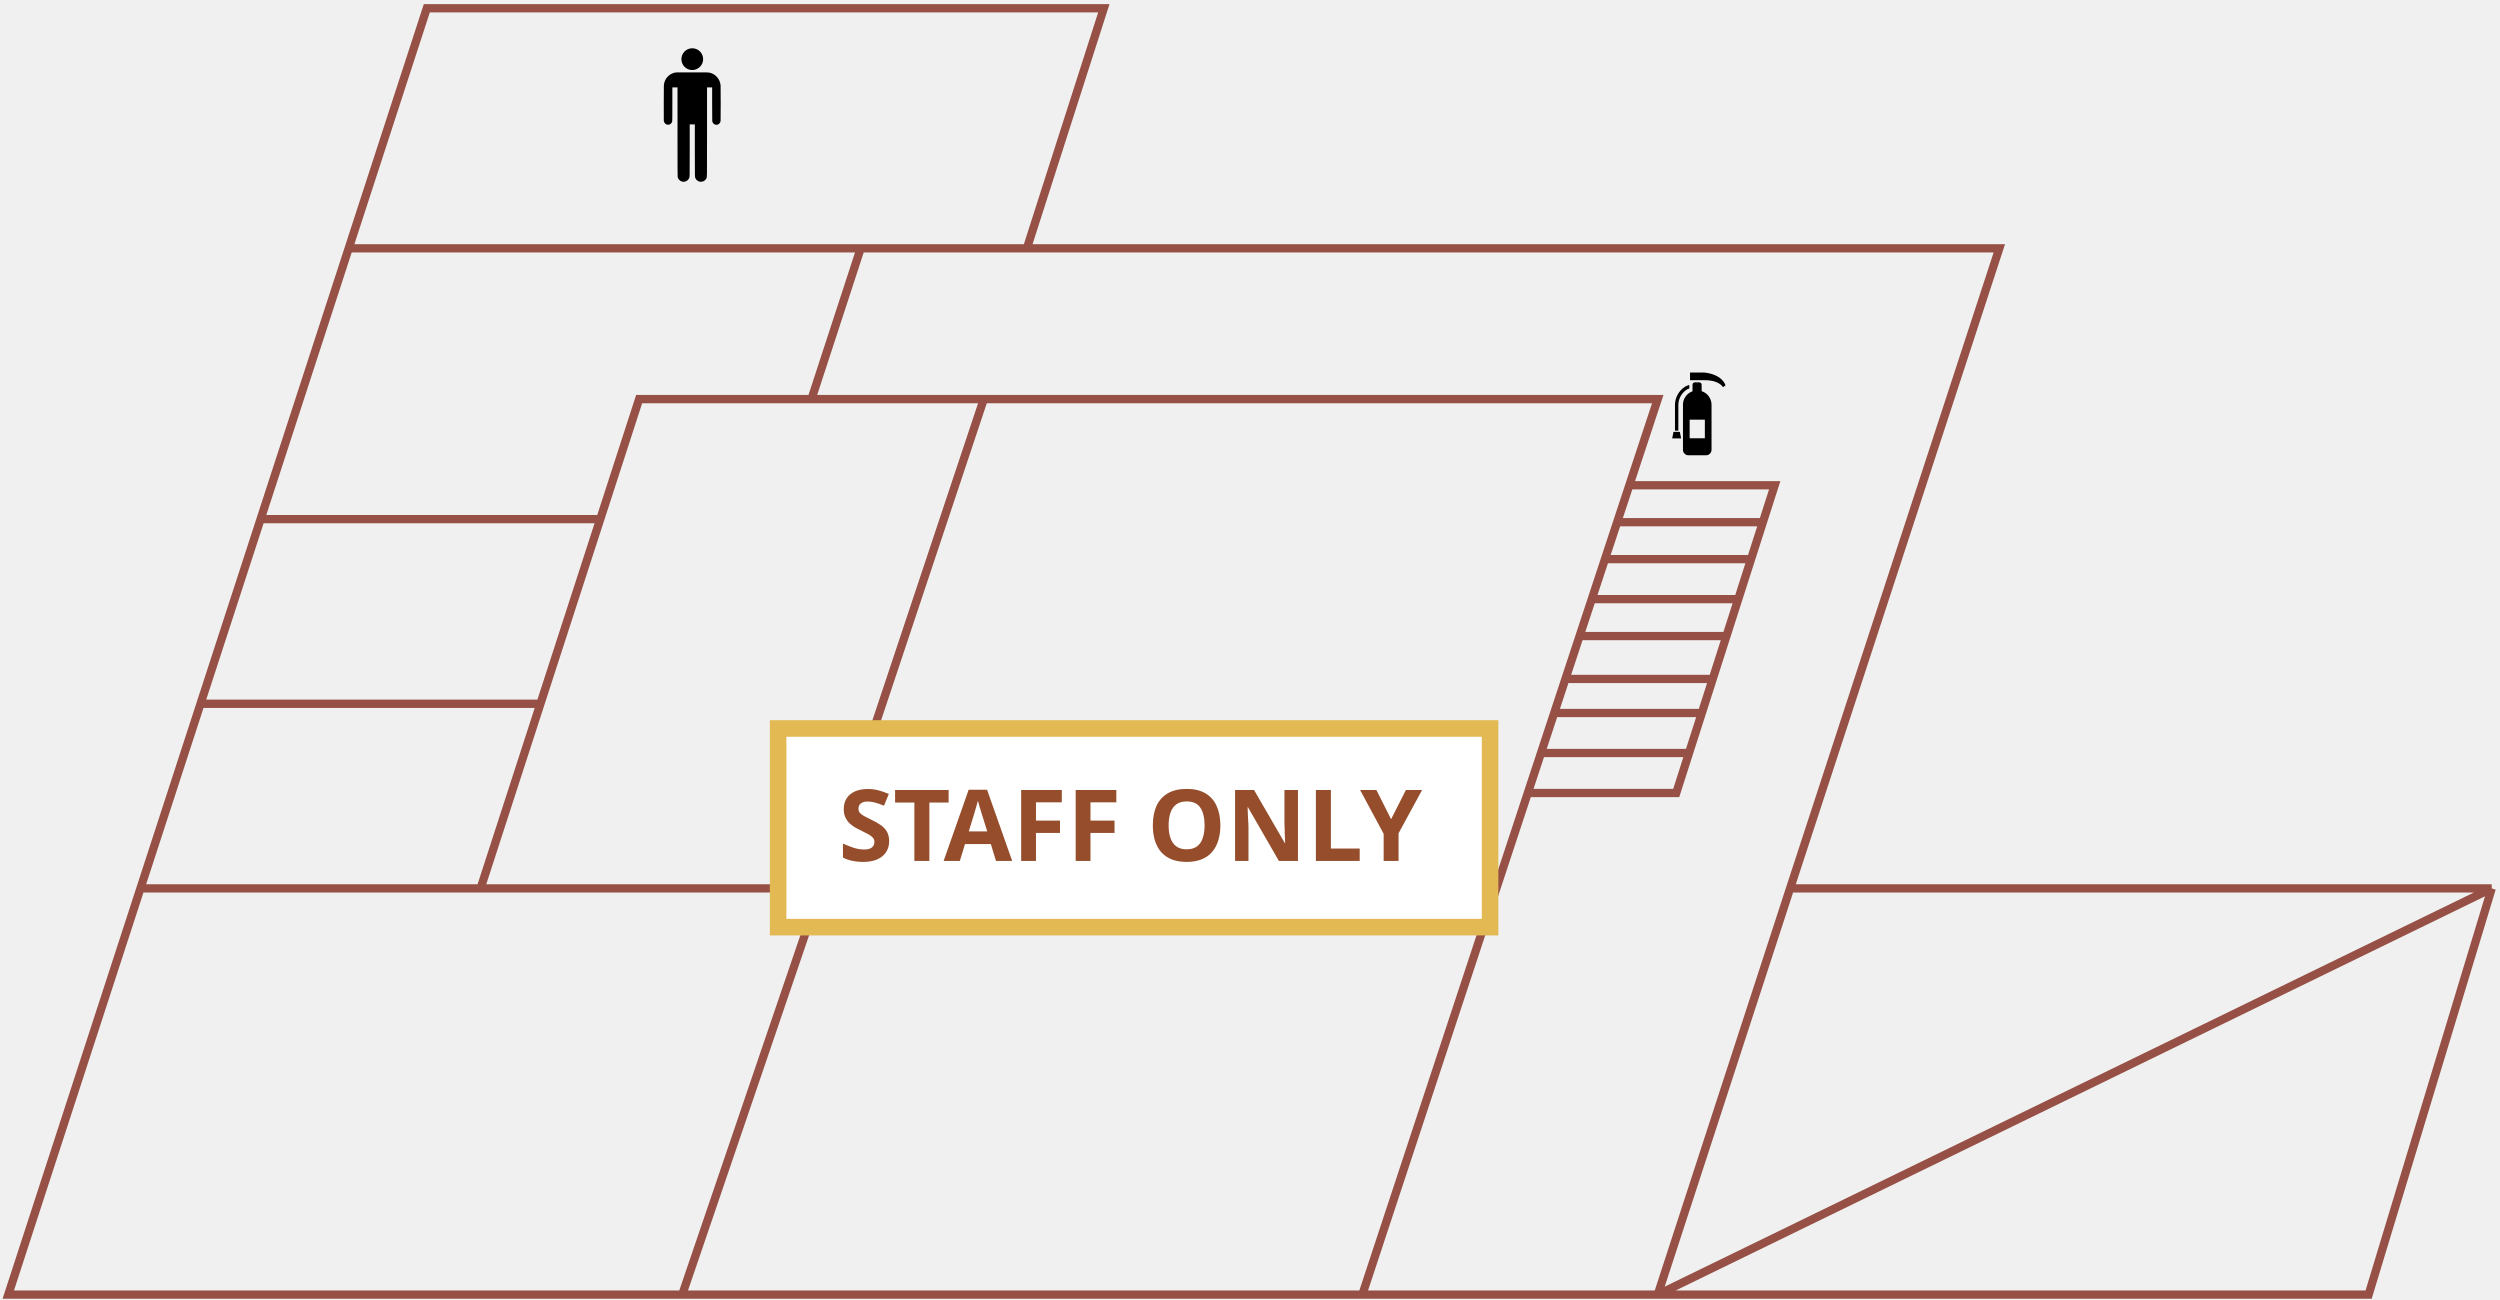
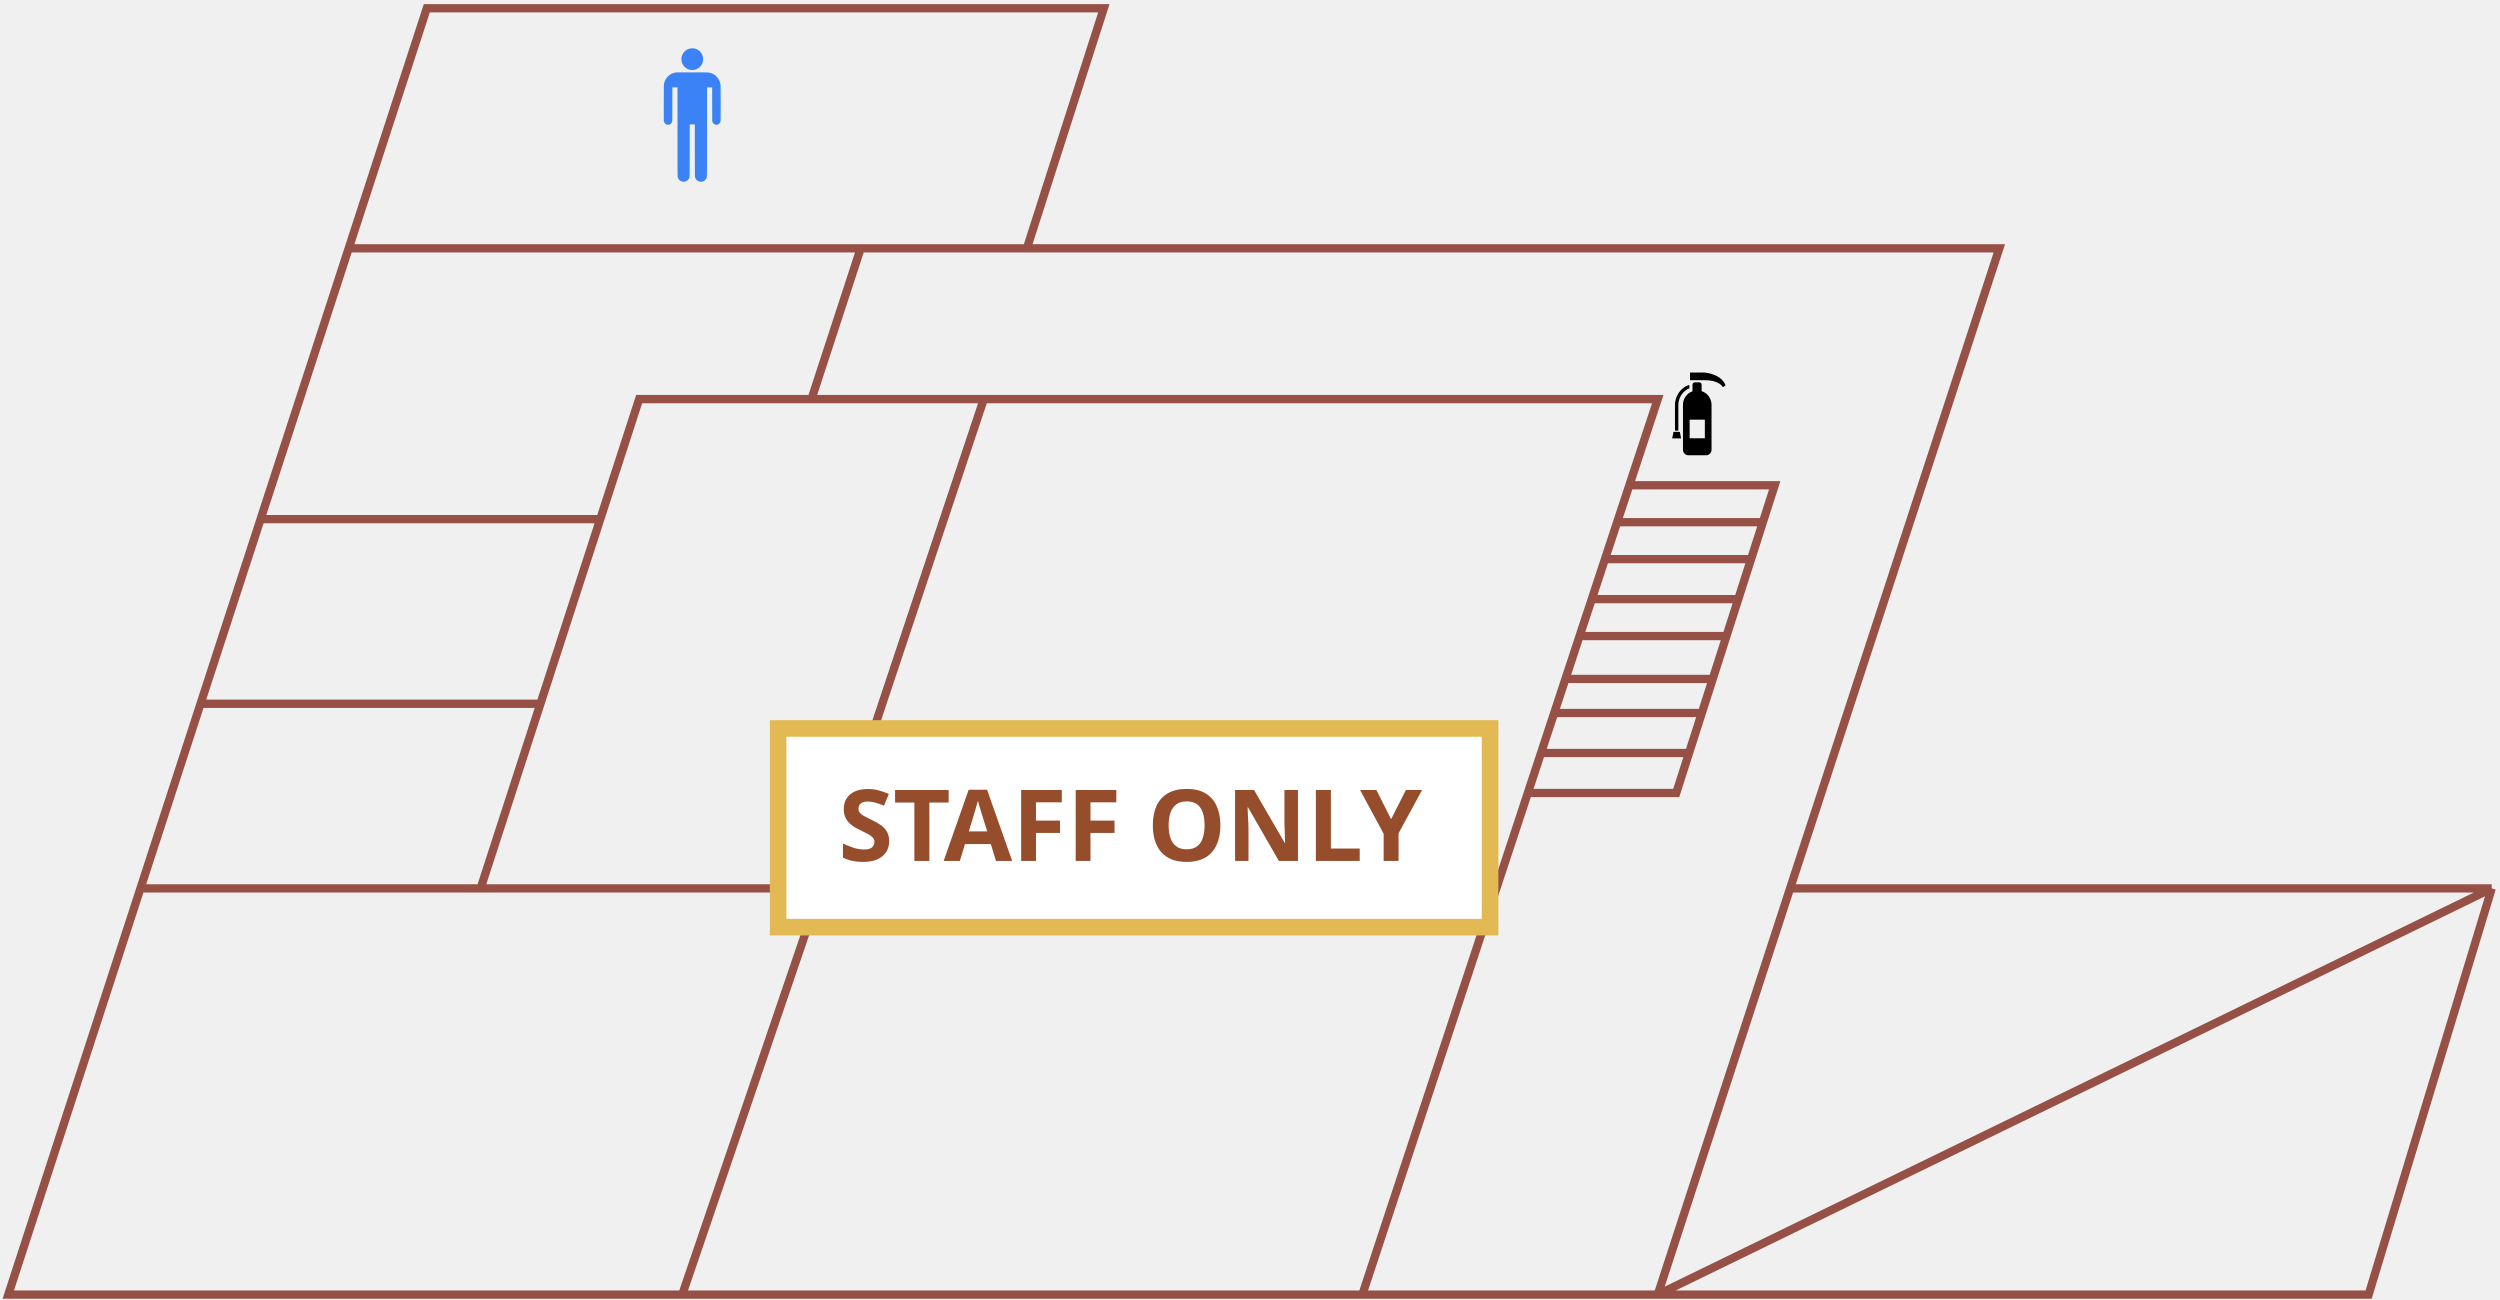
<svg xmlns="http://www.w3.org/2000/svg" width="302" height="157" viewBox="0 0 302 157" fill="none">
  <path d="M124.048 29.996L133.342 1H51.558L42.123 29.996M124.048 29.996H241.52L216.242 107.32M124.048 29.996H103.974M216.242 107.32H301M216.242 107.32L200.257 156.39M301 107.32L286.13 156.39H200.257M301 107.32L200.257 156.39M42.123 29.996H103.974M42.123 29.996L31.48 62.71M16.966 107.32L1 156.39H82.413M16.966 107.32H58.053M16.966 107.32L24.223 85.015M99.141 107.32L82.413 156.39M99.141 107.32H58.053M99.141 107.32L118.844 48.212M82.413 156.39H164.569M58.053 107.32L65.282 85.015M164.569 156.39H200.257M164.569 156.39L184.559 95.796M118.844 48.212H200.257L196.823 58.621M118.844 48.212H98.026M98.026 48.212H77.208L72.51 62.71M98.026 48.212L103.974 29.996M72.51 62.71H31.48M72.51 62.71L65.282 85.015M31.48 62.71L24.223 85.015M65.282 85.015H24.223M184.559 95.796H202.487L204.033 90.963M184.559 95.796L186.153 90.963M196.823 58.621H214.383L212.955 63.082M196.823 58.621L195.351 63.082M195.351 63.082H212.955M195.351 63.082L193.879 67.543M212.955 63.082L211.528 67.543M193.879 67.543H211.528M193.879 67.543L192.285 72.376M211.528 67.543L209.981 72.376M192.285 72.376H209.981M192.285 72.376L190.813 76.836M209.981 72.376L208.554 76.836M190.813 76.836H208.554M190.813 76.836L189.104 82.018M208.554 76.836L206.896 82.018M189.104 82.018H206.896M189.104 82.018L187.747 86.13M206.896 82.018L205.58 86.13M187.747 86.13H205.58M187.747 86.13L186.153 90.963M205.58 86.13L204.033 90.963M186.153 90.963H204.033" stroke="#965045" />
-   <path d="M83.409 5.85C83.113 5.904 82.874 6.033 82.67 6.248C82.173 6.772 82.197 7.605 82.724 8.1C83.055 8.414 83.523 8.53 83.974 8.413C84.111 8.377 84.328 8.265 84.449 8.168C84.859 7.839 85.033 7.29 84.887 6.784C84.767 6.369 84.456 6.043 84.054 5.905C83.848 5.835 83.606 5.815 83.409 5.85Z" fill="black" />
-   <path d="M81.731 8.743C81.515 8.758 81.326 8.811 81.124 8.912C80.594 9.176 80.248 9.693 80.194 10.296C80.183 10.402 80.181 11.094 80.183 12.534L80.187 14.619L80.215 14.701C80.267 14.852 80.369 14.97 80.504 15.031C80.555 15.056 80.587 15.06 80.704 15.06C80.831 15.06 80.849 15.058 80.918 15.024C81.061 14.953 81.165 14.816 81.204 14.648C81.217 14.597 81.221 14.139 81.221 12.569V10.556H81.533H81.844V15.919C81.844 20.59 81.847 21.296 81.863 21.373C81.934 21.71 82.237 21.957 82.582 21.959C82.682 21.959 82.835 21.919 82.931 21.868C83.045 21.807 83.177 21.671 83.235 21.555C83.323 21.374 83.318 21.62 83.318 18.156V15.029H83.627H83.936V18.162C83.937 21.614 83.931 21.376 84.018 21.55C84.101 21.719 84.244 21.845 84.437 21.918C84.51 21.946 84.54 21.951 84.673 21.951C84.805 21.951 84.835 21.946 84.908 21.918C85.101 21.845 85.245 21.719 85.327 21.553C85.416 21.371 85.41 21.853 85.41 15.919V10.556H85.719H86.027V12.557C86.027 13.94 86.031 14.582 86.041 14.633C86.074 14.811 86.175 14.951 86.327 15.025C86.416 15.07 86.429 15.073 86.536 15.072C86.622 15.072 86.667 15.064 86.718 15.045C86.897 14.973 87.016 14.811 87.048 14.593C87.064 14.473 87.064 10.524 87.048 10.329C86.98 9.561 86.448 8.941 85.719 8.777C85.638 8.759 85.543 8.75 85.391 8.747C85.007 8.738 81.854 8.734 81.731 8.743Z" fill="black" />
+   <path d="M83.409 5.85C83.113 5.904 82.874 6.033 82.67 6.248C82.173 6.772 82.197 7.605 82.724 8.1C83.055 8.414 83.523 8.53 83.974 8.413C84.111 8.377 84.328 8.265 84.449 8.168C84.859 7.839 85.033 7.29 84.887 6.784C84.767 6.369 84.456 6.043 84.054 5.905C83.848 5.835 83.606 5.815 83.409 5.85Z" fill="#3B82F6" />
+   <path d="M81.731 8.743C81.515 8.758 81.326 8.811 81.124 8.912C80.594 9.176 80.248 9.693 80.194 10.296C80.183 10.402 80.181 11.094 80.183 12.534L80.187 14.619L80.215 14.701C80.267 14.852 80.369 14.97 80.504 15.031C80.555 15.056 80.587 15.06 80.704 15.06C80.831 15.06 80.849 15.058 80.918 15.024C81.061 14.953 81.165 14.816 81.204 14.648C81.217 14.597 81.221 14.139 81.221 12.569V10.556H81.533H81.844V15.919C81.844 20.59 81.847 21.296 81.863 21.373C81.934 21.71 82.237 21.957 82.582 21.959C82.682 21.959 82.835 21.919 82.931 21.868C83.045 21.807 83.177 21.671 83.235 21.555C83.323 21.374 83.318 21.62 83.318 18.156V15.029H83.627H83.936V18.162C83.937 21.614 83.931 21.376 84.018 21.55C84.101 21.719 84.244 21.845 84.437 21.918C84.51 21.946 84.54 21.951 84.673 21.951C84.805 21.951 84.835 21.946 84.908 21.918C85.101 21.845 85.245 21.719 85.327 21.553C85.416 21.371 85.41 21.853 85.41 15.919V10.556H85.719H86.027V12.557C86.027 13.94 86.031 14.582 86.041 14.633C86.074 14.811 86.175 14.951 86.327 15.025C86.416 15.07 86.429 15.073 86.536 15.072C86.622 15.072 86.667 15.064 86.718 15.045C86.897 14.973 87.016 14.811 87.048 14.593C87.064 14.473 87.064 10.524 87.048 10.329C86.98 9.561 86.448 8.941 85.719 8.777C85.638 8.759 85.543 8.75 85.391 8.747C85.007 8.738 81.854 8.734 81.731 8.743Z" fill="#3B82F6" />
  <rect x="94" y="88" width="86" height="24" fill="white" stroke="#E2B953" stroke-width="2" />
  <path d="M107.409 101.624C107.409 102.128 107.285 102.568 107.037 102.944C106.789 103.32 106.429 103.612 105.957 103.82C105.493 104.02 104.925 104.12 104.253 104.12C103.957 104.12 103.665 104.1 103.377 104.06C103.097 104.02 102.825 103.964 102.561 103.892C102.305 103.812 102.061 103.716 101.829 103.604V101.912C102.237 102.088 102.657 102.252 103.089 102.404C103.529 102.548 103.965 102.62 104.397 102.62C104.693 102.62 104.929 102.58 105.105 102.5C105.289 102.42 105.421 102.312 105.501 102.176C105.589 102.04 105.633 101.884 105.633 101.708C105.633 101.492 105.557 101.308 105.405 101.156C105.261 101.004 105.065 100.864 104.817 100.736C104.569 100.6 104.285 100.456 103.965 100.304C103.765 100.208 103.549 100.096 103.317 99.968C103.085 99.832 102.861 99.668 102.645 99.476C102.437 99.276 102.265 99.036 102.129 98.756C101.993 98.476 101.925 98.14 101.925 97.748C101.925 97.236 102.041 96.8 102.273 96.44C102.513 96.072 102.849 95.792 103.281 95.6C103.721 95.408 104.237 95.312 104.829 95.312C105.277 95.312 105.701 95.364 106.101 95.468C106.509 95.572 106.933 95.72 107.373 95.912L106.785 97.328C106.393 97.168 106.041 97.044 105.729 96.956C105.417 96.868 105.097 96.824 104.769 96.824C104.545 96.824 104.353 96.86 104.193 96.932C104.033 97.004 103.909 97.104 103.821 97.232C103.741 97.36 103.701 97.512 103.701 97.688C103.701 97.888 103.761 98.06 103.881 98.204C104.001 98.34 104.181 98.472 104.421 98.6C104.661 98.728 104.961 98.88 105.321 99.056C105.761 99.264 106.133 99.48 106.437 99.704C106.749 99.928 106.989 100.192 107.157 100.496C107.325 100.8 107.409 101.176 107.409 101.624ZM112.267 104H110.455V96.944H108.127V95.432H114.595V96.944H112.267V104ZM120.316 104L119.692 101.96H116.572L115.948 104H113.992L117.016 95.396H119.236L122.272 104H120.316ZM118.636 98.444C118.596 98.308 118.544 98.136 118.48 97.928C118.416 97.72 118.352 97.508 118.288 97.292C118.224 97.076 118.172 96.888 118.132 96.728C118.092 96.888 118.036 97.088 117.964 97.328C117.9 97.56 117.836 97.784 117.772 98C117.716 98.208 117.672 98.356 117.64 98.444L117.028 100.436H119.26L118.636 98.444ZM125.145 104H123.357V95.432H128.265V96.92H125.145V99.128H128.049V100.616H125.145V104ZM131.731 104H129.943V95.432H134.851V96.92H131.731V99.128H134.635V100.616H131.731V104ZM147.422 99.704C147.422 100.368 147.338 100.972 147.17 101.516C147.01 102.052 146.762 102.516 146.426 102.908C146.098 103.3 145.674 103.6 145.154 103.808C144.642 104.016 144.038 104.12 143.342 104.12C142.646 104.12 142.038 104.016 141.518 103.808C141.006 103.592 140.582 103.292 140.246 102.908C139.918 102.516 139.67 102.048 139.502 101.504C139.342 100.96 139.262 100.356 139.262 99.692C139.262 98.804 139.406 98.032 139.694 97.376C139.99 96.72 140.438 96.212 141.038 95.852C141.646 95.484 142.418 95.3 143.354 95.3C144.282 95.3 145.046 95.484 145.646 95.852C146.246 96.212 146.69 96.724 146.978 97.388C147.274 98.044 147.422 98.816 147.422 99.704ZM141.17 99.704C141.17 100.304 141.246 100.82 141.398 101.252C141.55 101.684 141.786 102.016 142.106 102.248C142.426 102.48 142.838 102.596 143.342 102.596C143.862 102.596 144.278 102.48 144.59 102.248C144.91 102.016 145.142 101.684 145.286 101.252C145.438 100.82 145.514 100.304 145.514 99.704C145.514 98.8 145.346 98.092 145.01 97.58C144.674 97.068 144.122 96.812 143.354 96.812C142.842 96.812 142.426 96.928 142.106 97.16C141.786 97.392 141.55 97.724 141.398 98.156C141.246 98.588 141.17 99.104 141.17 99.704ZM156.793 104H154.489L150.757 97.52H150.709C150.717 97.72 150.725 97.924 150.733 98.132C150.741 98.332 150.749 98.536 150.757 98.744C150.773 98.944 150.785 99.148 150.793 99.356C150.801 99.556 150.809 99.76 150.817 99.968V104H149.197V95.432H151.489L155.209 101.852H155.245C155.237 101.652 155.229 101.456 155.221 101.264C155.213 101.064 155.205 100.868 155.197 100.676C155.197 100.476 155.193 100.28 155.185 100.088C155.177 99.888 155.169 99.688 155.161 99.488V95.432H156.793V104ZM158.959 104V95.432H160.771V102.5H164.251V104H158.959ZM168.045 98.96L169.833 95.432H171.789L168.945 100.664V104H167.145V100.724L164.301 95.432H166.269L168.045 98.96Z" fill="#954D2B" />
  <path d="M205.75 45C205.44 45 204.157 45 204.157 45V45.929C204.157 45.929 205.042 45.929 205.971 45.929C207.697 45.929 208.14 46.77 208.14 46.77C208.14 46.77 208.14 46.77 208.449 46.549C207.918 45.177 206.06 45 205.75 45Z" fill="black" />
  <path d="M202.157 52.167L202 52.958H203.08L202.923 52.167H202.157Z" fill="black" />
  <path d="M205.559 47.251V46.475C205.559 46.317 205.431 46.189 205.272 46.189H204.739C204.58 46.189 204.453 46.317 204.453 46.475V47.267C203.782 47.503 203.302 48.142 203.302 48.894V54.336C203.302 54.703 203.599 55 203.966 55H206.09C206.456 55 206.753 54.703 206.753 54.336V48.894C206.753 48.126 206.252 47.475 205.559 47.251ZM205.946 52.942H204.109V50.698H205.946V52.942Z" fill="black" />
  <path d="M202.745 48.925C202.745 48.169 203.132 47.476 203.746 47.074L203.748 47.073L203.748 47.073C203.751 47.07 203.875 46.992 204.071 46.926V46.5C203.747 46.587 203.542 46.72 203.522 46.733C203.522 46.733 203.522 46.733 203.522 46.733C203.522 46.733 203.52 46.734 203.52 46.735L203.52 46.735C202.794 47.212 202.337 48.03 202.337 48.925V52.027H202.745V48.925ZM203.751 47.071L203.749 47.073L203.749 47.072L203.751 47.071Z" fill="black" />
</svg>
